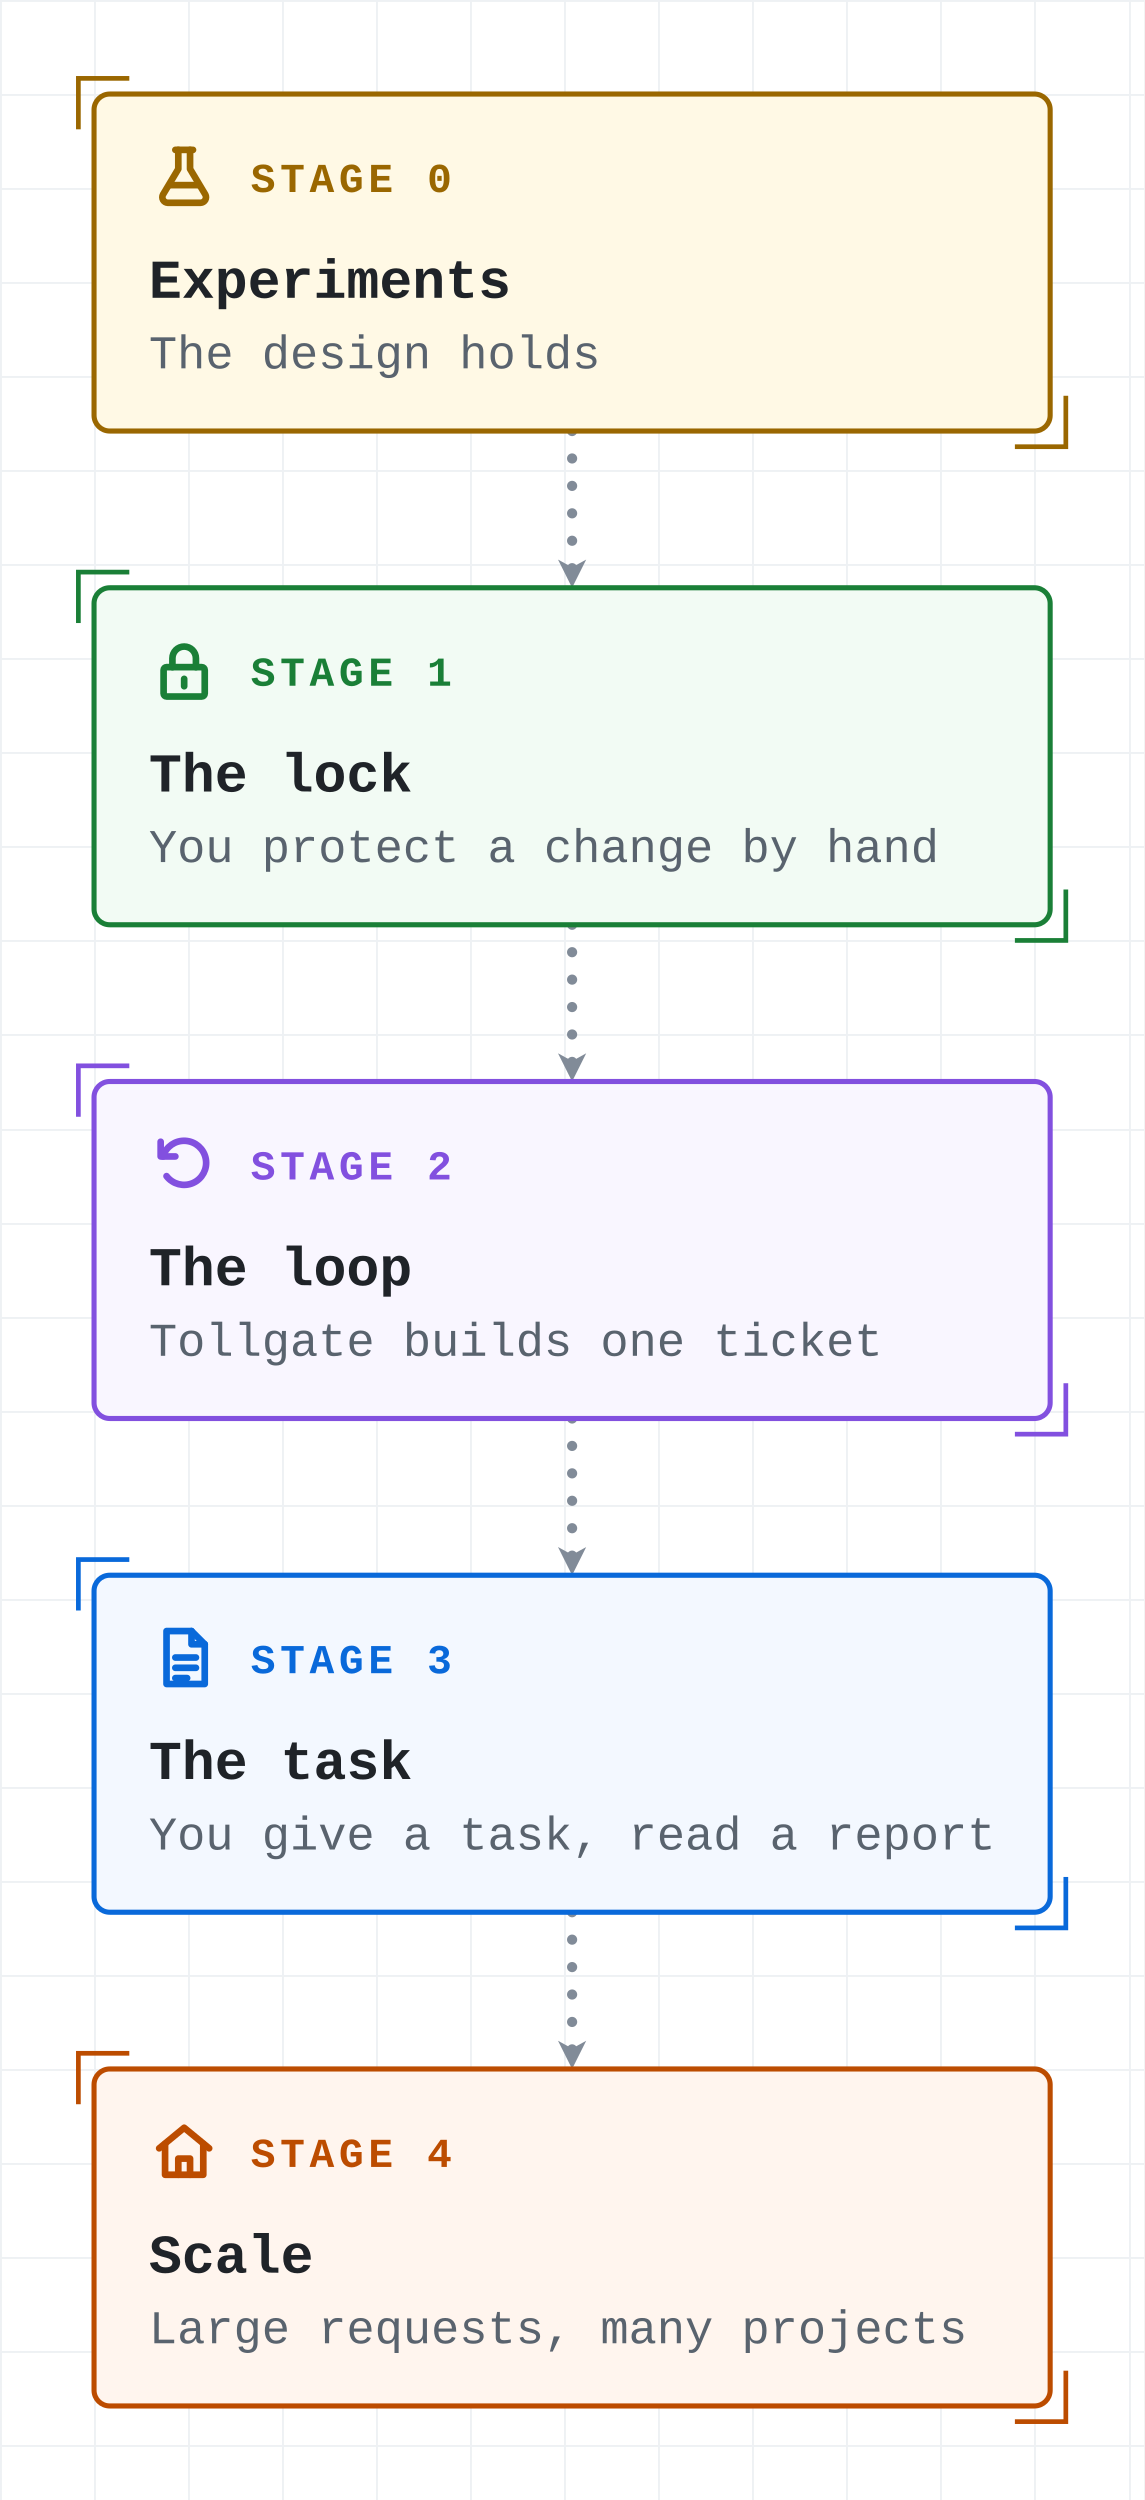
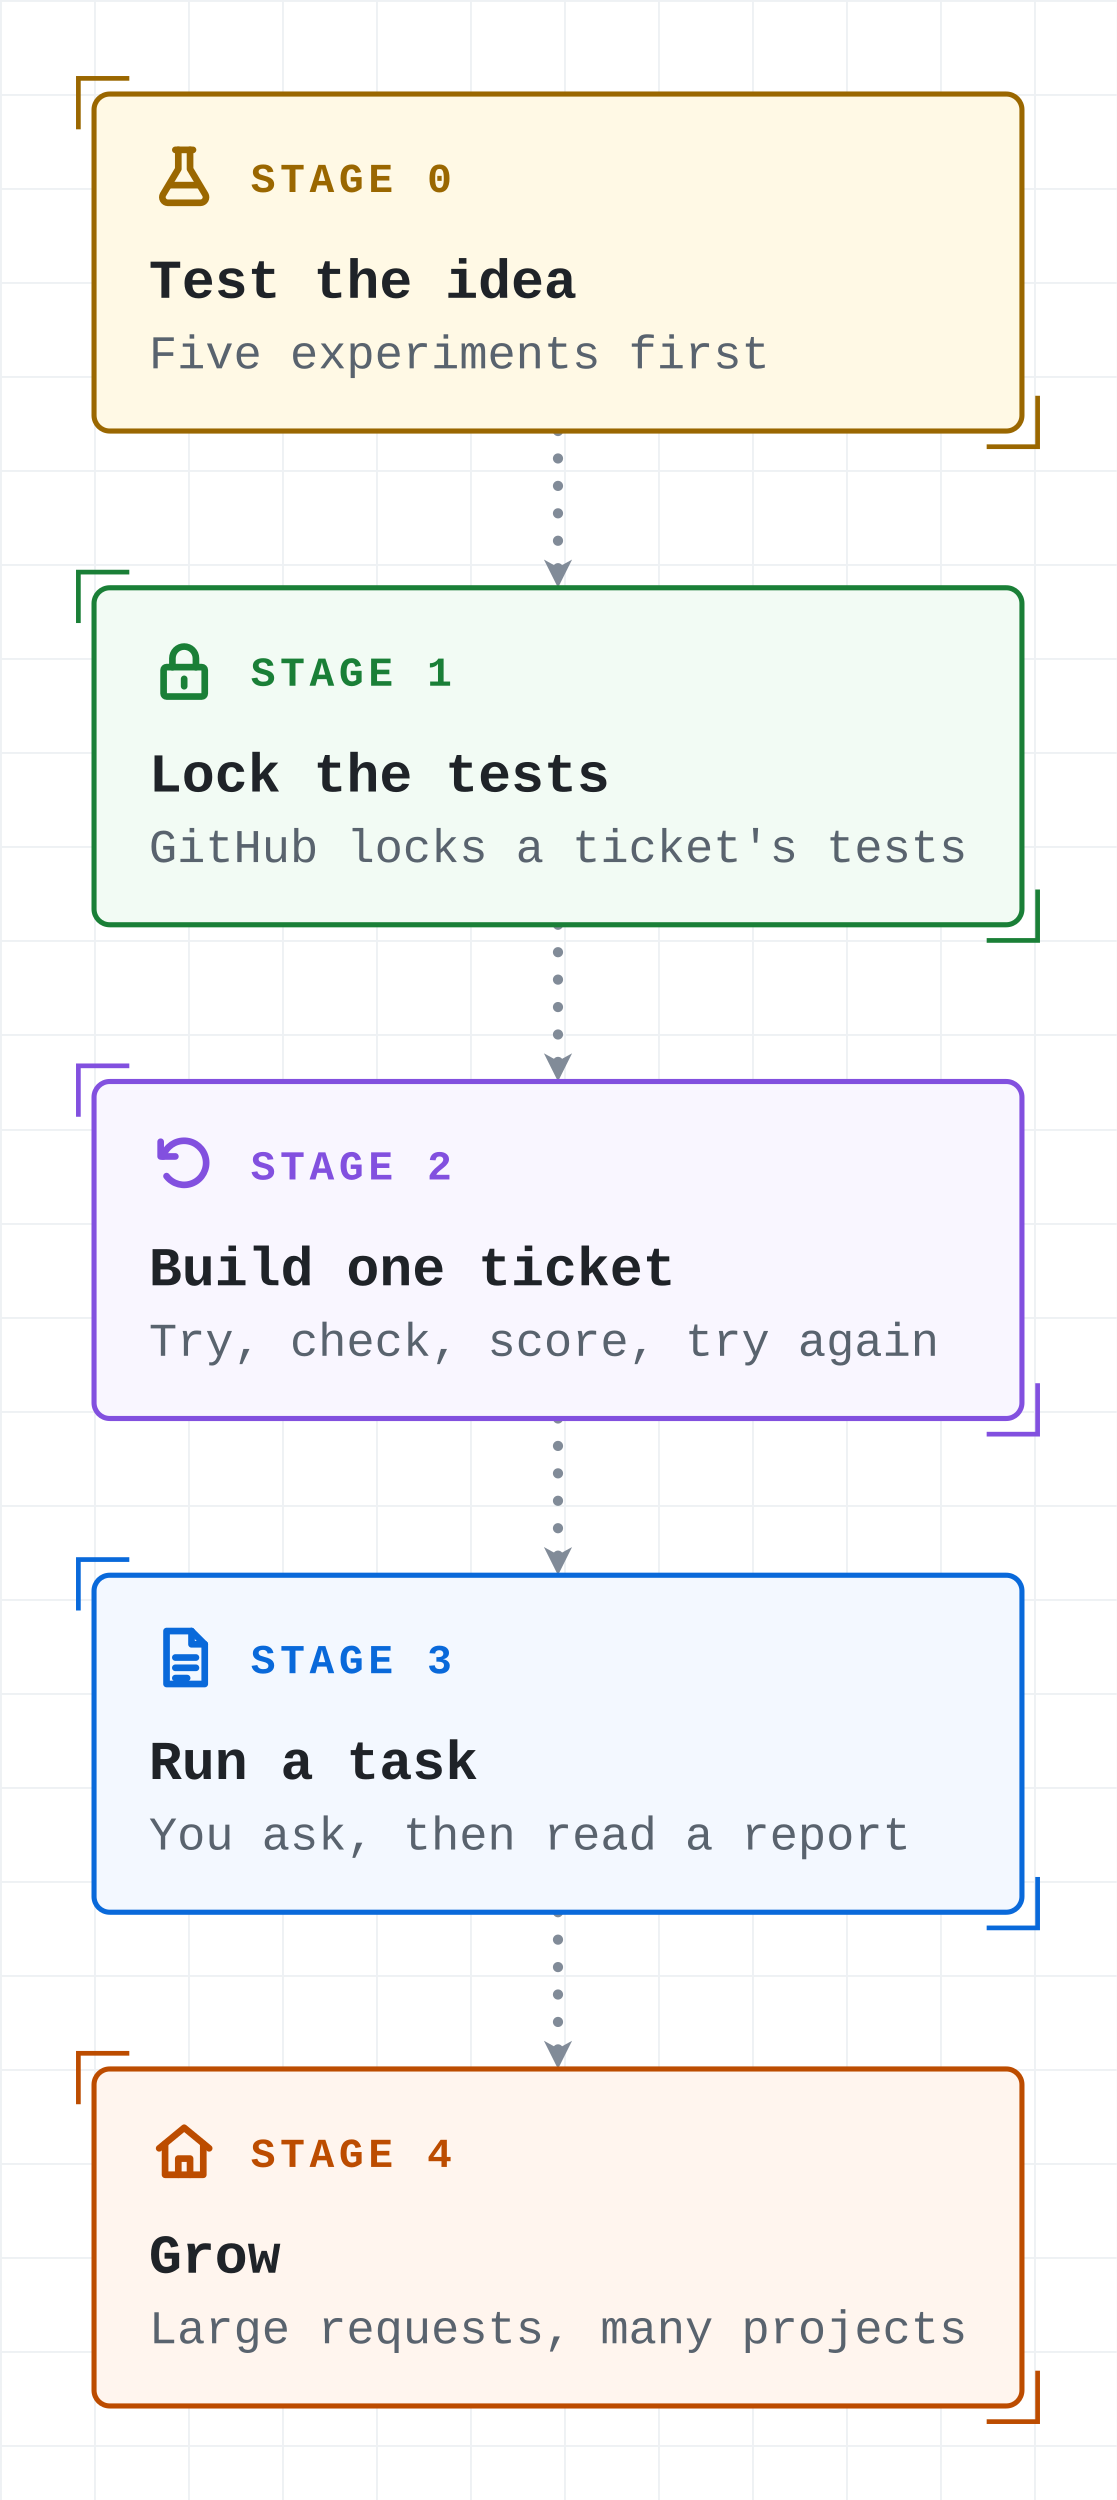
- <svg xmlns="http://www.w3.org/2000/svg" viewBox="-24 -24 292 638" width="292" height="638" role="img" aria-labelledby="title desc" font-family="ui-monospace, SFMono-Regular, 'JetBrains Mono', 'Cascadia Mono', Menlo, Consolas, 'Liberation Mono', monospace">
+ <svg xmlns="http://www.w3.org/2000/svg" viewBox="-24 -24 285 638" width="285" height="638" role="img" aria-labelledby="title desc" font-family="ui-monospace, SFMono-Regular, 'JetBrains Mono', 'Cascadia Mono', Menlo, Consolas, 'Liberation Mono', monospace">
  <defs>
    <marker id="arrow-plain" viewBox="0 0 10 10" refX="9" refY="5" markerWidth="9" markerHeight="9" markerUnits="userSpaceOnUse" orient="auto-start-reverse">
      <path d="M1,1 L9,5 L1,9 L3.2,5 z" fill="#818b98" />
    </marker>
    <marker id="arrow-fail" viewBox="0 0 10 10" refX="9" refY="5" markerWidth="9" markerHeight="9" markerUnits="userSpaceOnUse" orient="auto-start-reverse">
      <path d="M1,1 L9,5 L1,9 L3.2,5 z" fill="#cf222e" />
    </marker>
    <marker id="arrow-pass" viewBox="0 0 10 10" refX="9" refY="5" markerWidth="9" markerHeight="9" markerUnits="userSpaceOnUse" orient="auto-start-reverse">
      <path d="M1,1 L9,5 L1,9 L3.2,5 z" fill="#1a7f37" />
    </marker>
    <pattern id="grid" x="-24" y="-24" width="24" height="24" patternUnits="userSpaceOnUse">
      <path d="M24 0H0V24" fill="none" stroke="#eef1f4" stroke-width="1" />
    </pattern>
  </defs>
  <style>.main{stroke-width:2.6;stroke-dasharray:0 7;animation:flow 0.8s linear infinite}.side{stroke-width:1.6;stroke-dasharray:6 5;animation:side 1.6s linear infinite}@keyframes flow{to{stroke-dashoffset:-7}}@keyframes side{to{stroke-dashoffset:-11}}@media (prefers-reduced-motion:reduce){.main,.side{animation:none}.ticket{display:none}}</style>
-   <rect x="-24" y="-24" width="292" height="638" fill="#ffffff" />
-   <rect x="-24" y="-24" width="292" height="638" fill="url(#grid)" />
-   <path class="main" d="M122.0,86.0 L122.0,126.0" fill="none" stroke="#818b98" stroke-linecap="round" stroke-linejoin="round" marker-end="url(#arrow-plain)" />
-   <path class="main" d="M122.0,212.0 L122.0,252.0" fill="none" stroke="#818b98" stroke-linecap="round" stroke-linejoin="round" marker-end="url(#arrow-plain)" />
-   <path class="main" d="M122.0,338.0 L122.0,378.0" fill="none" stroke="#818b98" stroke-linecap="round" stroke-linejoin="round" marker-end="url(#arrow-plain)" />
-   <path class="main" d="M122.0,464.0 L122.0,504.0" fill="none" stroke="#818b98" stroke-linecap="round" stroke-linejoin="round" marker-end="url(#arrow-plain)" />
-   <rect x="0.0" y="0.0" width="244.0" height="86.0" rx="4" fill="#fff9e5" stroke="#9a6700" stroke-width="1.3" stroke-linejoin="round" />
+   <rect x="-24" y="-24" width="285" height="638" fill="#ffffff" />
+   <rect x="-24" y="-24" width="285" height="638" fill="url(#grid)" />
+   <path class="main" d="M118.4,86.0 L118.4,126.0" fill="none" stroke="#818b98" stroke-linecap="round" stroke-linejoin="round" marker-end="url(#arrow-plain)" />
+   <path class="main" d="M118.4,212.0 L118.4,252.0" fill="none" stroke="#818b98" stroke-linecap="round" stroke-linejoin="round" marker-end="url(#arrow-plain)" />
+   <path class="main" d="M118.4,338.0 L118.4,378.0" fill="none" stroke="#818b98" stroke-linecap="round" stroke-linejoin="round" marker-end="url(#arrow-plain)" />
+   <path class="main" d="M118.4,464.0 L118.4,504.0" fill="none" stroke="#818b98" stroke-linecap="round" stroke-linejoin="round" marker-end="url(#arrow-plain)" />
+   <rect x="0.0" y="0.0" width="236.8" height="86.0" rx="4" fill="#fff9e5" stroke="#9a6700" stroke-width="1.3" stroke-linejoin="round" />
  <path d="M9.0,-4.0 H-4.0 V9.0" fill="none" stroke="#9a6700" stroke-width="1.2" />
-   <path d="M235.0,90.0 H248.0 V77.0" fill="none" stroke="#9a6700" stroke-width="1.2" />
+   <path d="M227.8,90.0 H240.8 V77.0" fill="none" stroke="#9a6700" stroke-width="1.2" />
  <g transform="translate(14.0,12.0) scale(0.75)" fill="none" stroke="#9a6700" stroke-width="2.27" stroke-linecap="round" stroke-linejoin="round">
    <path d="M9 3h6" />
    <path d="M10 3v6.5l-5.2 8.7A1.9 1.9 0 0 0 6.4 21h11.2a1.9 1.9 0 0 0 1.6-2.8L14 9.5V3" />
    <path d="M7.4 15h9.2" />
  </g>
  <text x="40.0" y="25.0" font-size="10.5" font-weight="700" letter-spacing="1.2" fill="#9a6700">STAGE 0</text>
-   <text x="14.0" y="52.0" font-size="14" font-weight="700" fill="#1f2328">Experiments</text>
-   <text x="14.0" y="70.0" font-size="12" fill="#59636e">The design holds</text>
-   <rect x="0.0" y="126.0" width="244.0" height="86.0" rx="4" fill="#f2fbf4" stroke="#1a7f37" stroke-width="1.3" stroke-linejoin="round" />
+   <text x="14.0" y="52.0" font-size="14" font-weight="700" fill="#1f2328">Test the idea</text>
+   <text x="14.0" y="70.0" font-size="12" fill="#59636e">Five experiments first</text>
+   <rect x="0.0" y="126.0" width="236.8" height="86.0" rx="4" fill="#f2fbf4" stroke="#1a7f37" stroke-width="1.3" stroke-linejoin="round" />
  <path d="M9.0,122.0 H-4.0 V135.0" fill="none" stroke="#1a7f37" stroke-width="1.2" />
-   <path d="M235.0,216.0 H248.0 V203.0" fill="none" stroke="#1a7f37" stroke-width="1.2" />
+   <path d="M227.8,216.0 H240.8 V203.0" fill="none" stroke="#1a7f37" stroke-width="1.2" />
  <g transform="translate(14.0,138.0) scale(0.75)" fill="none" stroke="#1a7f37" stroke-width="2.27" stroke-linecap="round" stroke-linejoin="round">
    <path d="M6 11h12a1 1 0 0 1 1 1v8a1 1 0 0 1-1 1H6a1 1 0 0 1-1-1v-8a1 1 0 0 1 1-1z" />
    <path d="M8 11V8a4 4 0 0 1 8 0v3" />
    <path d="M12 15v2.5" />
  </g>
  <text x="40.0" y="151.0" font-size="10.5" font-weight="700" letter-spacing="1.2" fill="#1a7f37">STAGE 1</text>
-   <text x="14.0" y="178.0" font-size="14" font-weight="700" fill="#1f2328">The lock</text>
-   <text x="14.0" y="196.0" font-size="12" fill="#59636e">You protect a change by hand</text>
-   <rect x="0.0" y="252.0" width="244.0" height="86.0" rx="4" fill="#f9f6ff" stroke="#8250df" stroke-width="1.3" stroke-linejoin="round" />
+   <text x="14.0" y="178.0" font-size="14" font-weight="700" fill="#1f2328">Lock the tests</text>
+   <text x="14.0" y="196.0" font-size="12" fill="#59636e">GitHub locks a ticket's tests</text>
+   <rect x="0.0" y="252.0" width="236.8" height="86.0" rx="4" fill="#f9f6ff" stroke="#8250df" stroke-width="1.3" stroke-linejoin="round" />
  <path d="M9.0,248.0 H-4.0 V261.0" fill="none" stroke="#8250df" stroke-width="1.2" />
-   <path d="M235.0,342.0 H248.0 V329.0" fill="none" stroke="#8250df" stroke-width="1.2" />
+   <path d="M227.8,342.0 H240.8 V329.0" fill="none" stroke="#8250df" stroke-width="1.2" />
  <g transform="translate(14.0,264.0) scale(0.75)" fill="none" stroke="#8250df" stroke-width="2.27" stroke-linecap="round" stroke-linejoin="round">
    <path d="M4 4.5v5h5" />
    <path d="M4.8 9.5A7.5 7.5 0 1 1 6 16.2" />
  </g>
  <text x="40.0" y="277.0" font-size="10.5" font-weight="700" letter-spacing="1.2" fill="#8250df">STAGE 2</text>
-   <text x="14.0" y="304.0" font-size="14" font-weight="700" fill="#1f2328">The loop</text>
-   <text x="14.0" y="322.0" font-size="12" fill="#59636e">Tollgate builds one ticket</text>
-   <rect x="0.0" y="378.0" width="244.0" height="86.0" rx="4" fill="#f3f8ff" stroke="#0969da" stroke-width="1.3" stroke-linejoin="round" />
+   <text x="14.0" y="304.0" font-size="14" font-weight="700" fill="#1f2328">Build one ticket</text>
+   <text x="14.0" y="322.0" font-size="12" fill="#59636e">Try, check, score, try again</text>
+   <rect x="0.0" y="378.0" width="236.8" height="86.0" rx="4" fill="#f3f8ff" stroke="#0969da" stroke-width="1.3" stroke-linejoin="round" />
  <path d="M9.0,374.0 H-4.0 V387.0" fill="none" stroke="#0969da" stroke-width="1.2" />
-   <path d="M235.0,468.0 H248.0 V455.0" fill="none" stroke="#0969da" stroke-width="1.2" />
+   <path d="M227.8,468.0 H240.8 V455.0" fill="none" stroke="#0969da" stroke-width="1.2" />
  <g transform="translate(14.0,390.0) scale(0.75)" fill="none" stroke="#0969da" stroke-width="2.27" stroke-linecap="round" stroke-linejoin="round">
    <path d="M6 3h8.5L19 7.5V21H6z" />
    <path d="M14.5 3v4.5H19" />
    <path d="M9 12h7M9 15.5h7M9 19h4" />
  </g>
  <text x="40.0" y="403.0" font-size="10.5" font-weight="700" letter-spacing="1.2" fill="#0969da">STAGE 3</text>
-   <text x="14.0" y="430.0" font-size="14" font-weight="700" fill="#1f2328">The task</text>
-   <text x="14.0" y="448.0" font-size="12" fill="#59636e">You give a task, read a report</text>
-   <rect x="0.0" y="504.0" width="244.0" height="86.0" rx="4" fill="#fff5ee" stroke="#bc4c00" stroke-width="1.3" stroke-linejoin="round" />
+   <text x="14.0" y="430.0" font-size="14" font-weight="700" fill="#1f2328">Run a task</text>
+   <text x="14.0" y="448.0" font-size="12" fill="#59636e">You ask, then read a report</text>
+   <rect x="0.0" y="504.0" width="236.8" height="86.0" rx="4" fill="#fff5ee" stroke="#bc4c00" stroke-width="1.3" stroke-linejoin="round" />
  <path d="M9.0,500.0 H-4.0 V513.0" fill="none" stroke="#bc4c00" stroke-width="1.2" />
-   <path d="M235.0,594.0 H248.0 V581.0" fill="none" stroke="#bc4c00" stroke-width="1.2" />
+   <path d="M227.8,594.0 H240.8 V581.0" fill="none" stroke="#bc4c00" stroke-width="1.2" />
  <g transform="translate(14.0,516.0) scale(0.75)" fill="none" stroke="#bc4c00" stroke-width="2.27" stroke-linecap="round" stroke-linejoin="round">
    <path d="M3.5 11L12 4l8.5 7" />
    <path d="M5.5 9.5V20h13V9.5" />
    <path d="M10 20v-5.5h4V20" />
  </g>
  <text x="40.0" y="529.0" font-size="10.5" font-weight="700" letter-spacing="1.2" fill="#bc4c00">STAGE 4</text>
-   <text x="14.0" y="556.0" font-size="14" font-weight="700" fill="#1f2328">Scale</text>
+   <text x="14.0" y="556.0" font-size="14" font-weight="700" fill="#1f2328">Grow</text>
  <text x="14.0" y="574.0" font-size="12" fill="#59636e">Large requests, many projects</text>
</svg>
